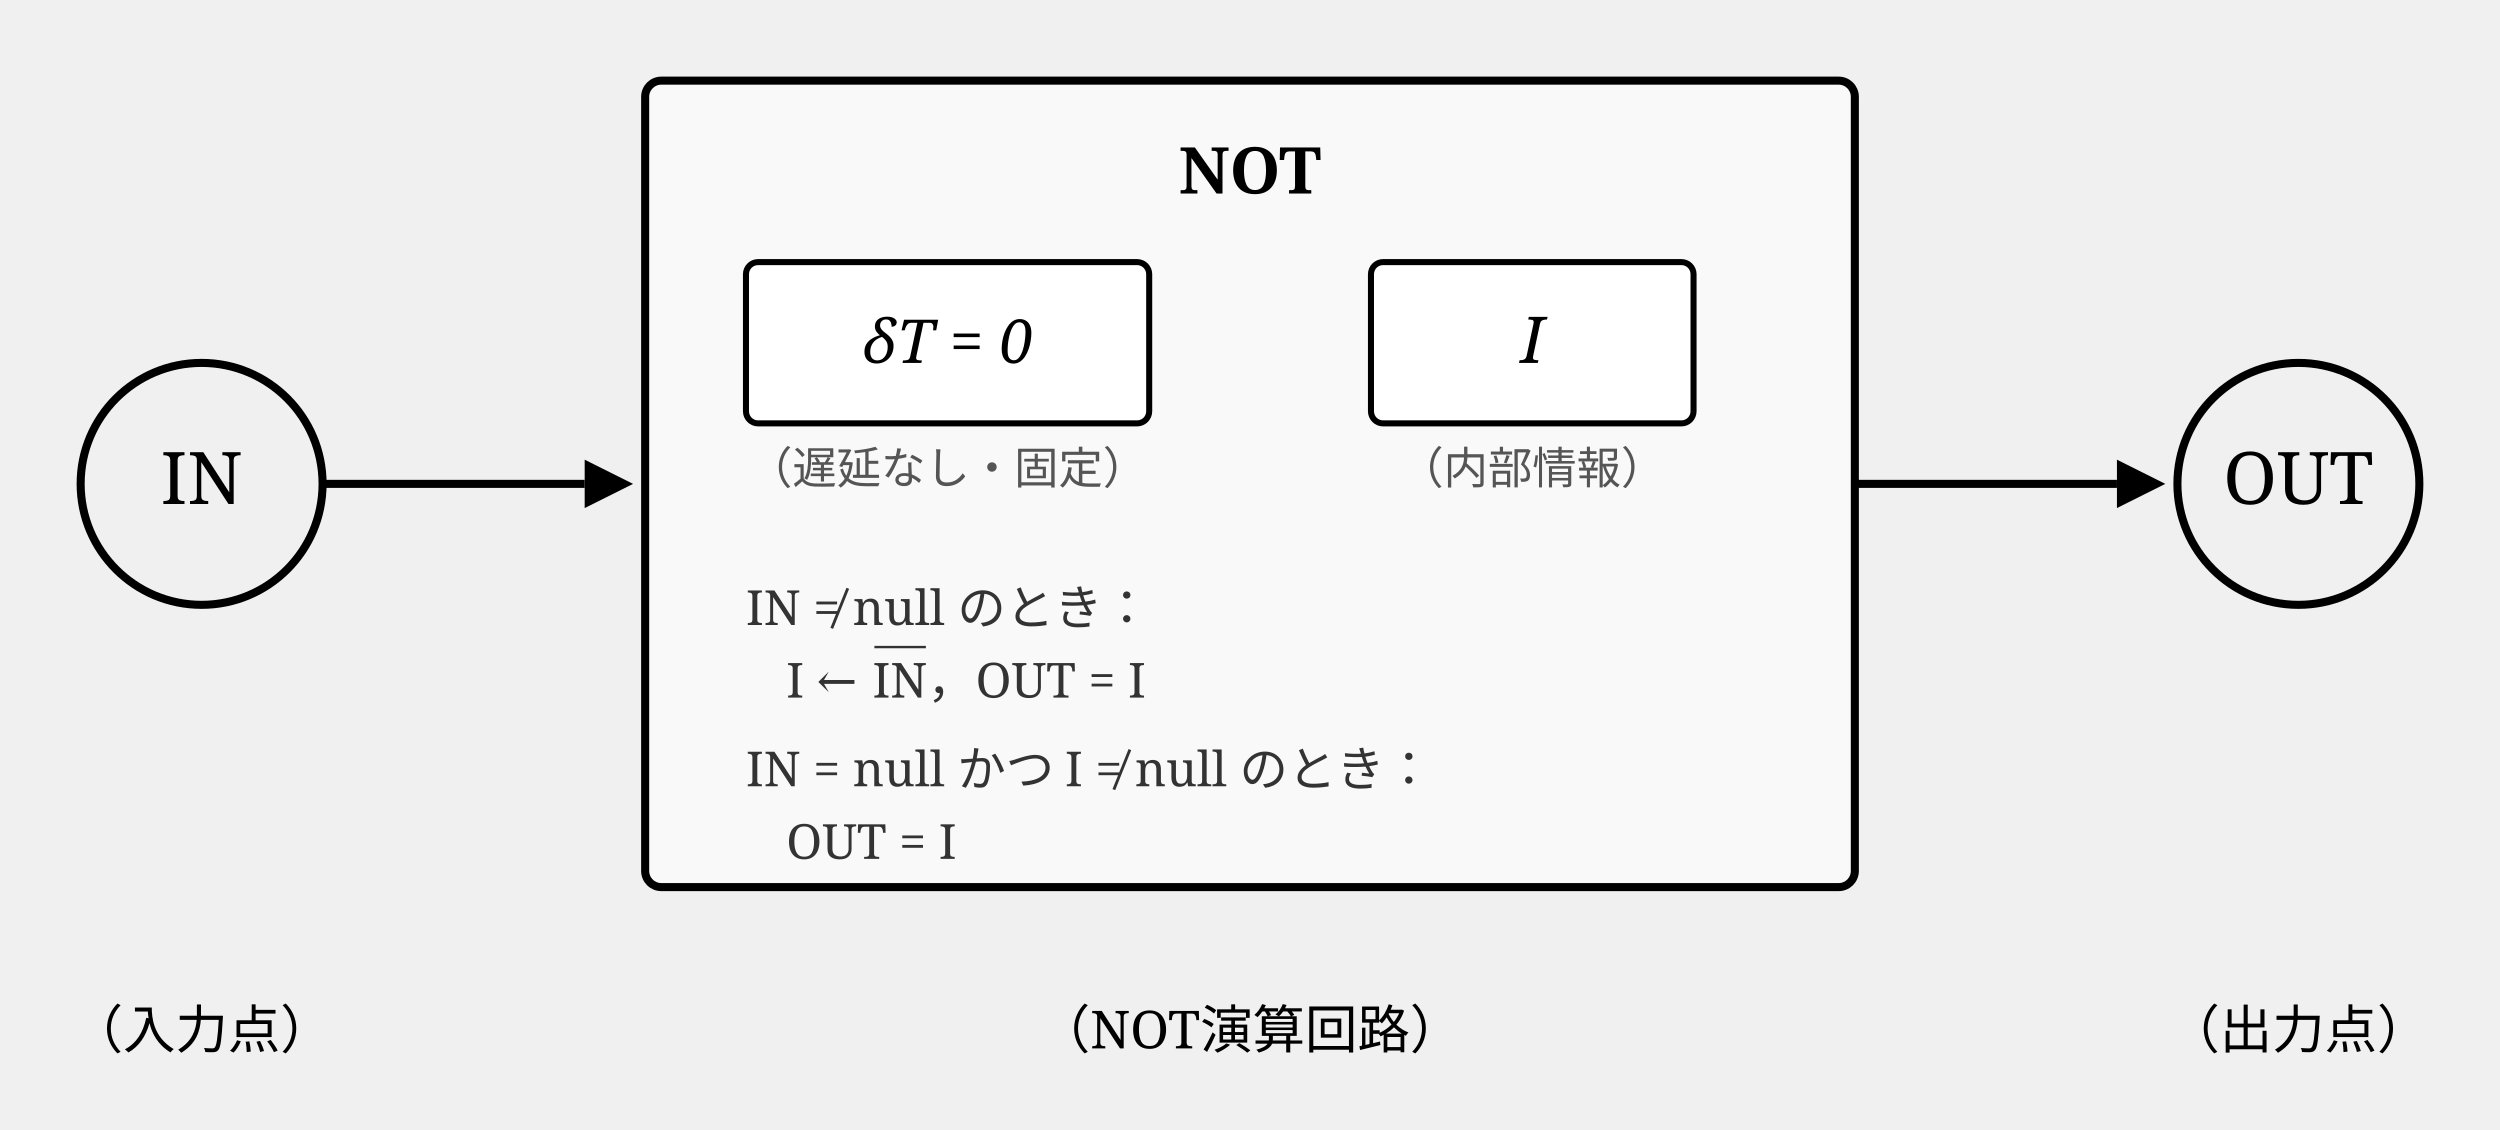
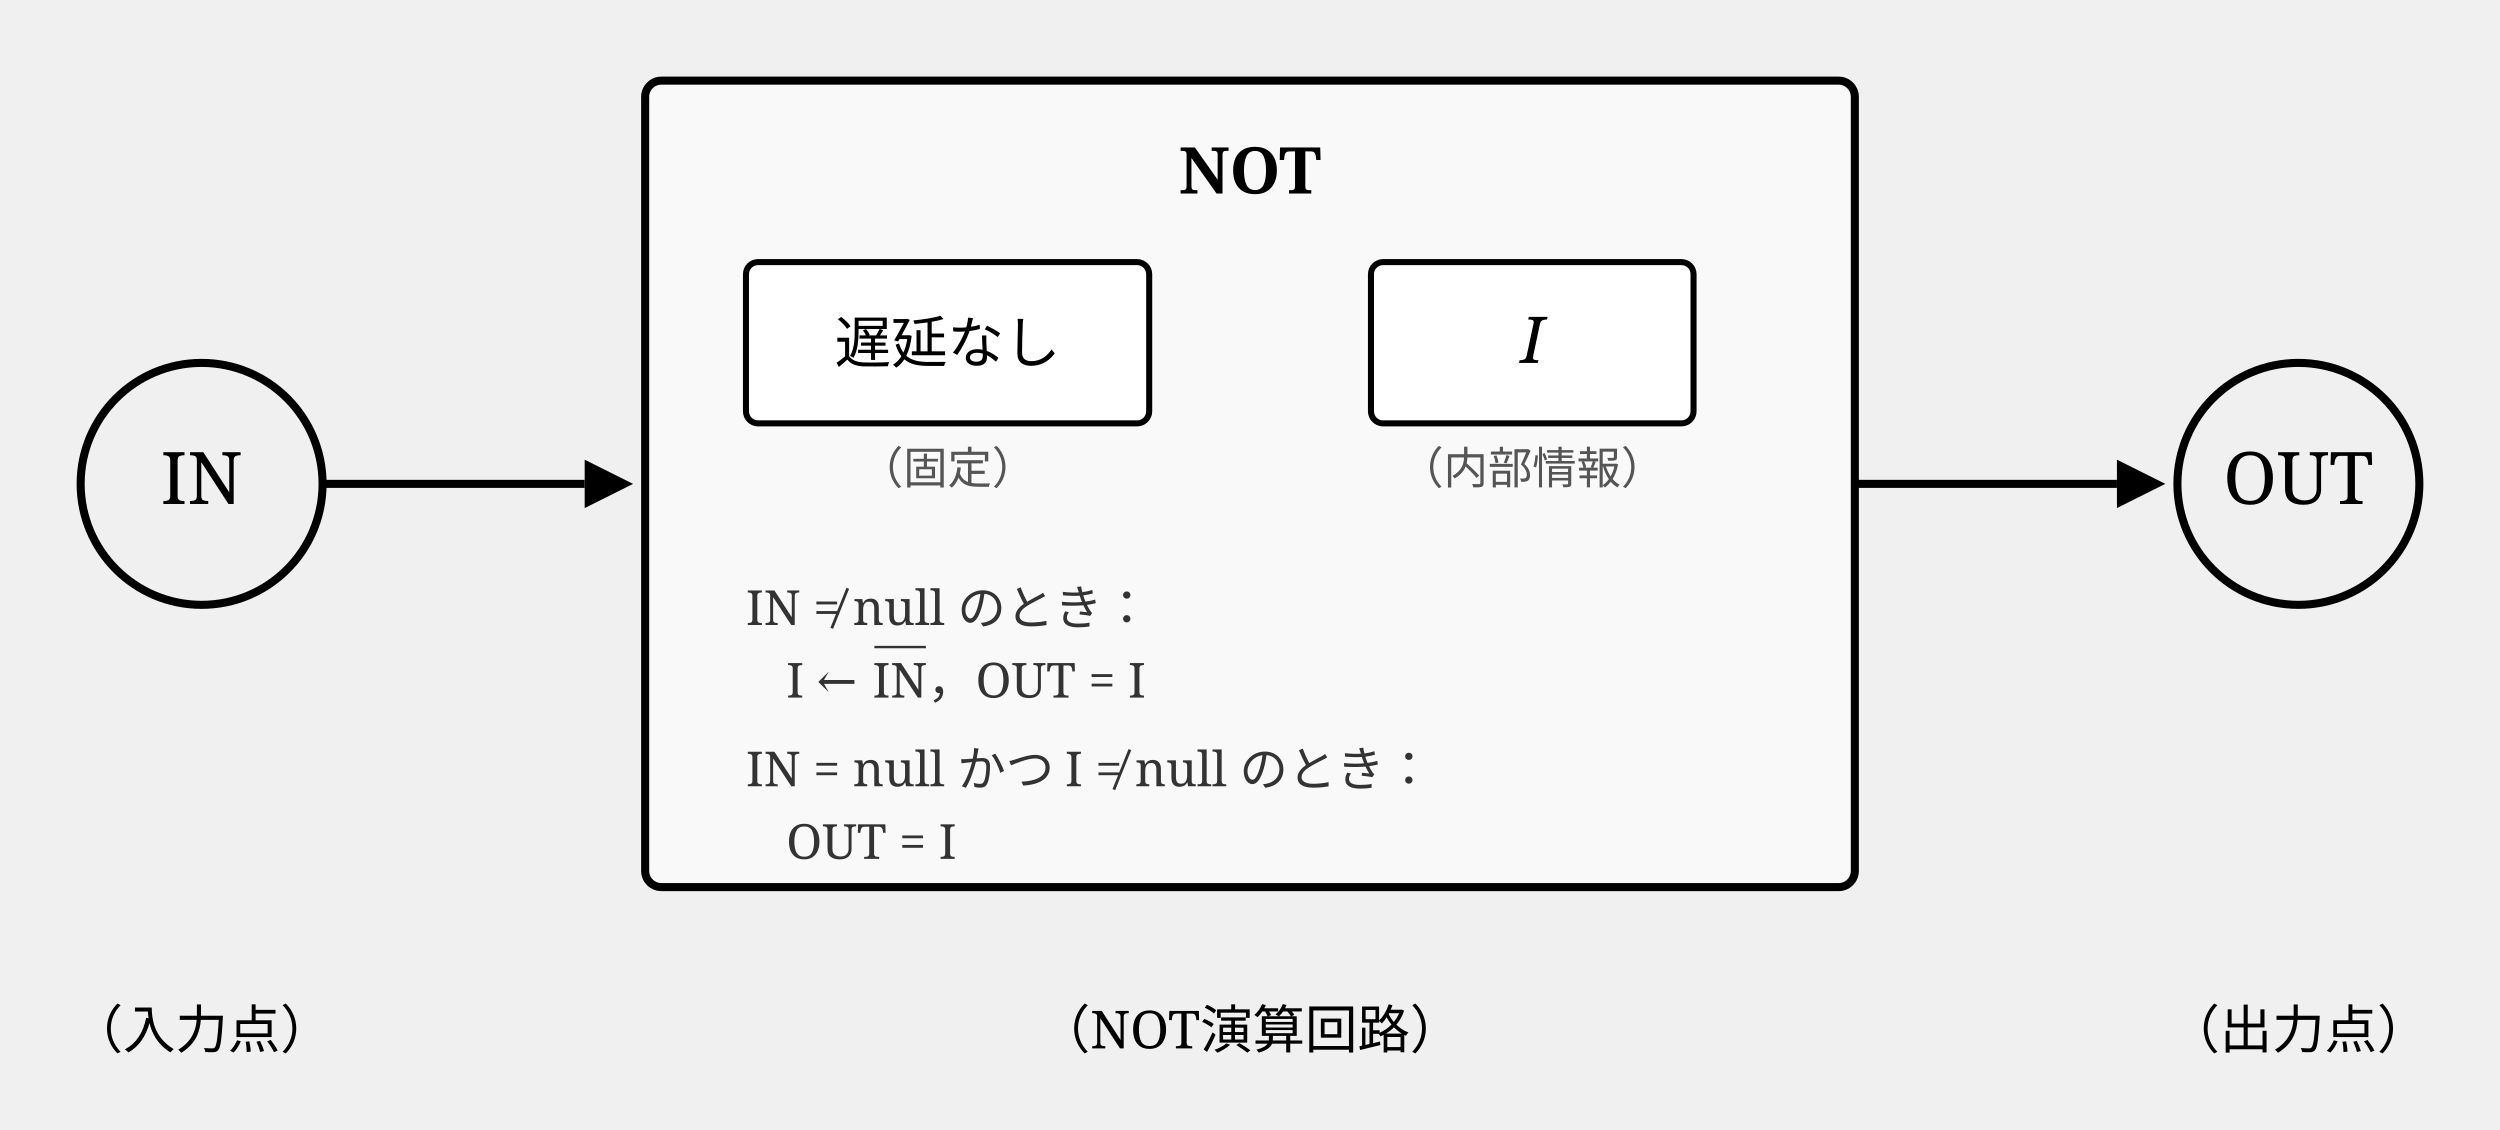
<svg xmlns="http://www.w3.org/2000/svg" viewBox="0 0 620 280" width="620" height="280">
  <circle cx="50" cy="120" r="30" fill="none" stroke="#000" stroke-width="2" />
  <text x="50" y="125" text-anchor="middle" font-family="serif" font-size="18">IN</text>
  <line x1="80" y1="120" x2="145" y2="120" stroke="#000" stroke-width="2" />
  <polygon points="145,114 157,120 145,126" fill="#000" />
  <rect x="160" y="20" width="300" height="200" fill="#f9f9f9" stroke="#000" stroke-width="2" rx="4" />
  <text x="310" y="48" text-anchor="middle" font-family="serif" font-size="16" font-weight="bold">NOT</text>
  <rect x="185" y="65" width="100" height="40" fill="#fff" stroke="#000" stroke-width="1.5" rx="3" />
-   <text x="235" y="90" text-anchor="middle" font-family="serif" font-size="15" font-style="italic">δT = 0</text>
-   <text x="235" y="120" text-anchor="middle" font-family="serif" font-size="11" fill="#555">（遅延なし・固定）</text>
+   <text x="235" y="90" text-anchor="middle" font-family="serif" font-size="14">遅延なし</text>
+   <text x="235" y="120" text-anchor="middle" font-family="serif" font-size="11" fill="#555">（固定）</text>
  <rect x="340" y="65" width="80" height="40" fill="#fff" stroke="#000" stroke-width="1.5" rx="3" />
  <text x="380" y="90" text-anchor="middle" font-family="serif" font-size="16" font-style="italic">I</text>
  <text x="380" y="120" text-anchor="middle" font-family="serif" font-size="11" fill="#555">（内部情報）</text>
  <text x="185" y="155" font-family="serif" font-size="12" fill="#333">IN ≠ null のとき：</text>
  <text x="195" y="173" font-family="serif" font-size="12" fill="#333">I ← <tspan text-decoration="overline">IN</tspan>，OUT = I</text>
  <text x="185" y="195" font-family="serif" font-size="12" fill="#333">IN = null かつ I ≠ null のとき：</text>
  <text x="195" y="213" font-family="serif" font-size="12" fill="#333">OUT = I</text>
  <line x1="460" y1="120" x2="525" y2="120" stroke="#000" stroke-width="2" />
  <polygon points="525,114 537,120 525,126" fill="#000" />
  <circle cx="570" cy="120" r="30" fill="none" stroke="#000" stroke-width="2" />
  <text x="570" y="125" text-anchor="middle" font-family="serif" font-size="18">OUT</text>
  <text x="50" y="260" text-anchor="middle" font-family="serif" font-size="13">（入力点）</text>
  <text x="310" y="260" text-anchor="middle" font-family="serif" font-size="13">（NOT演算回路）</text>
  <text x="570" y="260" text-anchor="middle" font-family="serif" font-size="13">（出力点）</text>
</svg>
